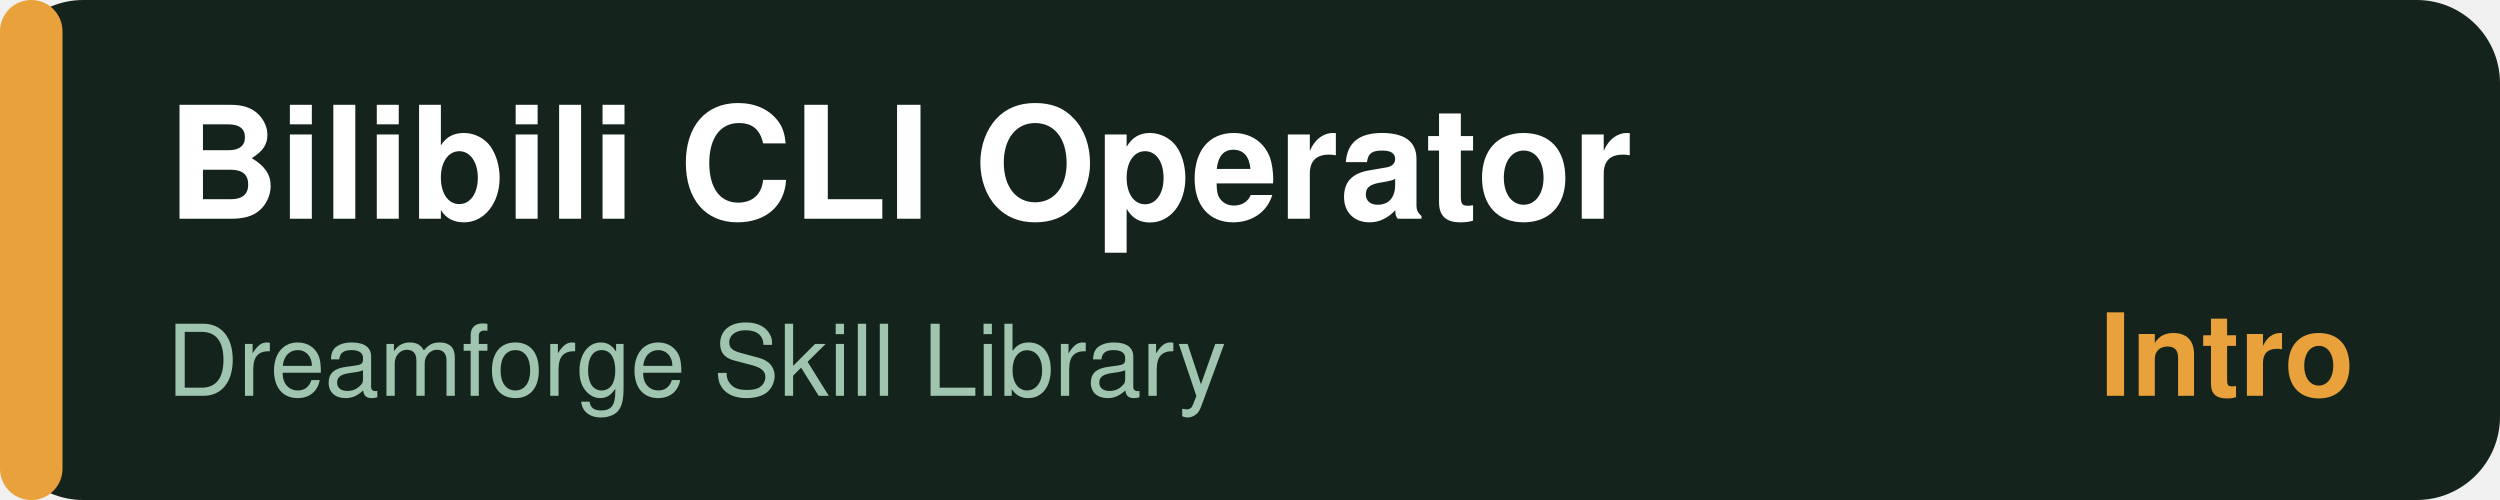
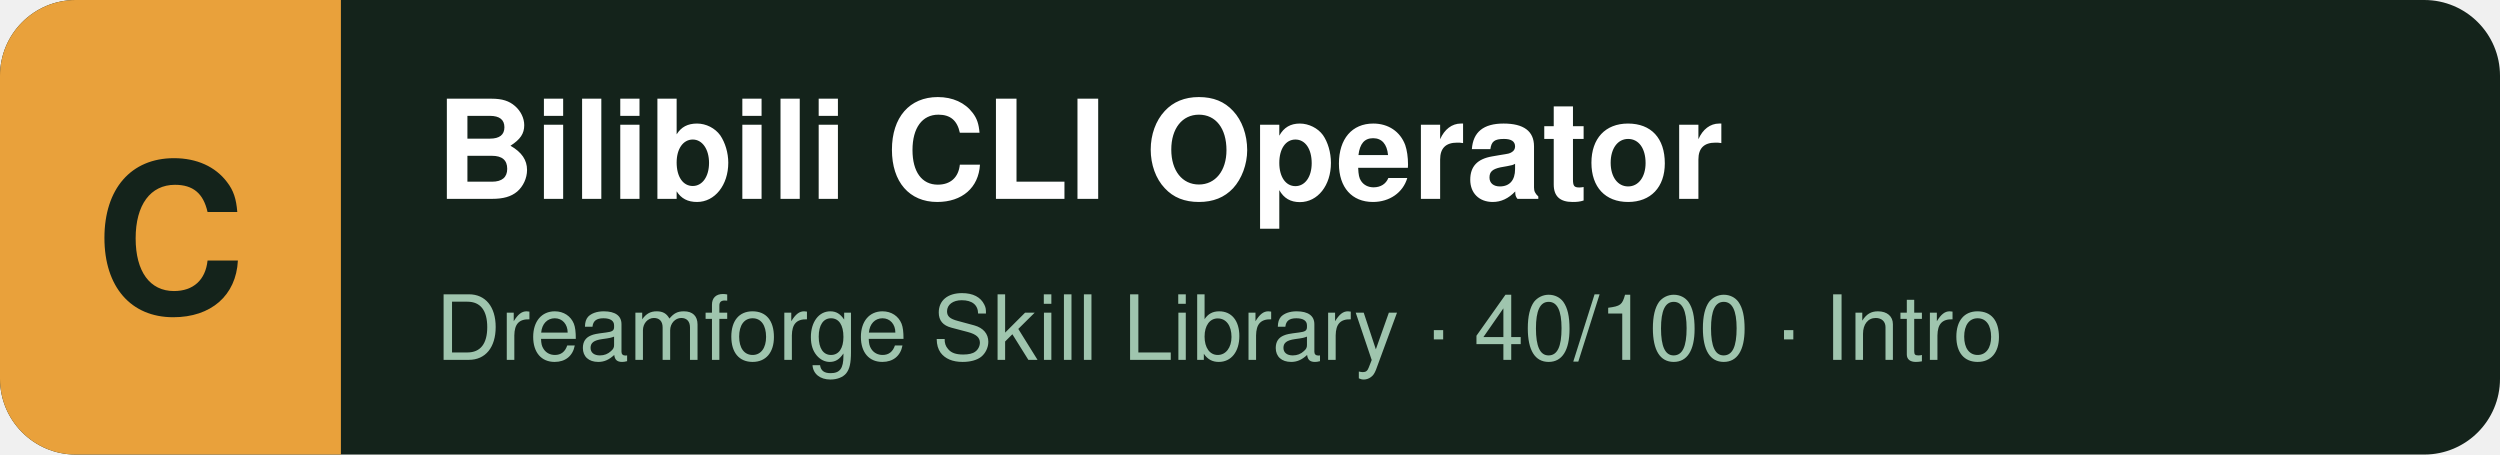
- <svg xmlns="http://www.w3.org/2000/svg" width="240" height="48" viewBox="0 0 240 48" role="img" aria-label="Bilibili CLI Operator — Dreamforge Skill Library">
-   <rect width="240" height="48" rx="8" fill="#14231b" />
-   <rect width="6" height="48" rx="3" fill="#e9a13b" />
-   <text x="16" y="21" font-family="Segoe UI, Helvetica, Arial, sans-serif" font-size="15.0" font-weight="700" fill="#ffffff">Bilibili CLI Operator</text>
-   <text x="16" y="38" font-family="Segoe UI, Helvetica, Arial, sans-serif" font-size="9.5" fill="#9fc5ae">Dreamforge Skill Library</text>
-   <text x="226" y="38" text-anchor="end" font-family="Segoe UI, Helvetica, Arial, sans-serif" font-size="11" font-weight="700" fill="#e9a13b">Intro</text>
+ <svg xmlns="http://www.w3.org/2000/svg" width="264" height="48" viewBox="0 0 264 48" role="img" aria-label="Bilibili CLI Operator — grade C, completeness 40/100, Intro — Dreamforge Skill Library">
+   <rect width="264" height="48" rx="8" fill="#14231b" />
+   <path d="M8 0 h28 v48 h-28 a8 8 0 0 1 -8 -8 v-32 a8 8 0 0 1 8 -8 z" fill="#e9a13b" />
+   <text x="18" y="33" text-anchor="middle" font-family="Segoe UI, Helvetica, Arial, sans-serif" font-size="22" font-weight="800" fill="#14231b">C</text>
+   <text x="46" y="21" font-family="Segoe UI, Helvetica, Arial, sans-serif" font-size="14.5" font-weight="700" fill="#ffffff">Bilibili CLI Operator</text>
+   <text x="46" y="38" font-family="Segoe UI, Helvetica, Arial, sans-serif" font-size="9.5" fill="#9fc5ae">Dreamforge Skill Library · 40/100 · Intro</text>
</svg>
